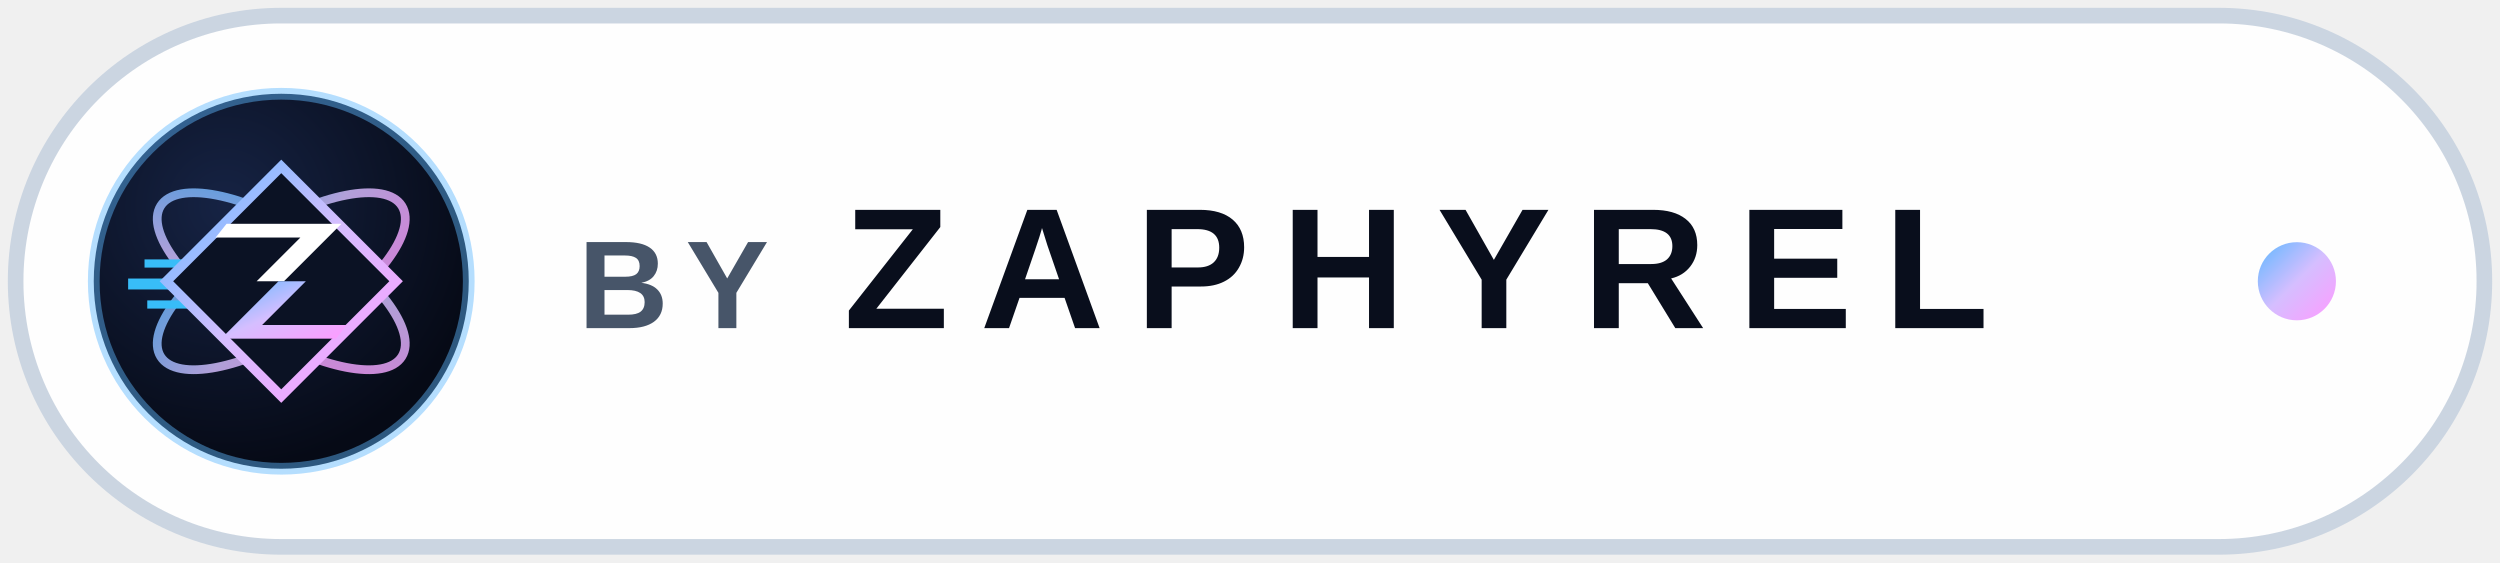
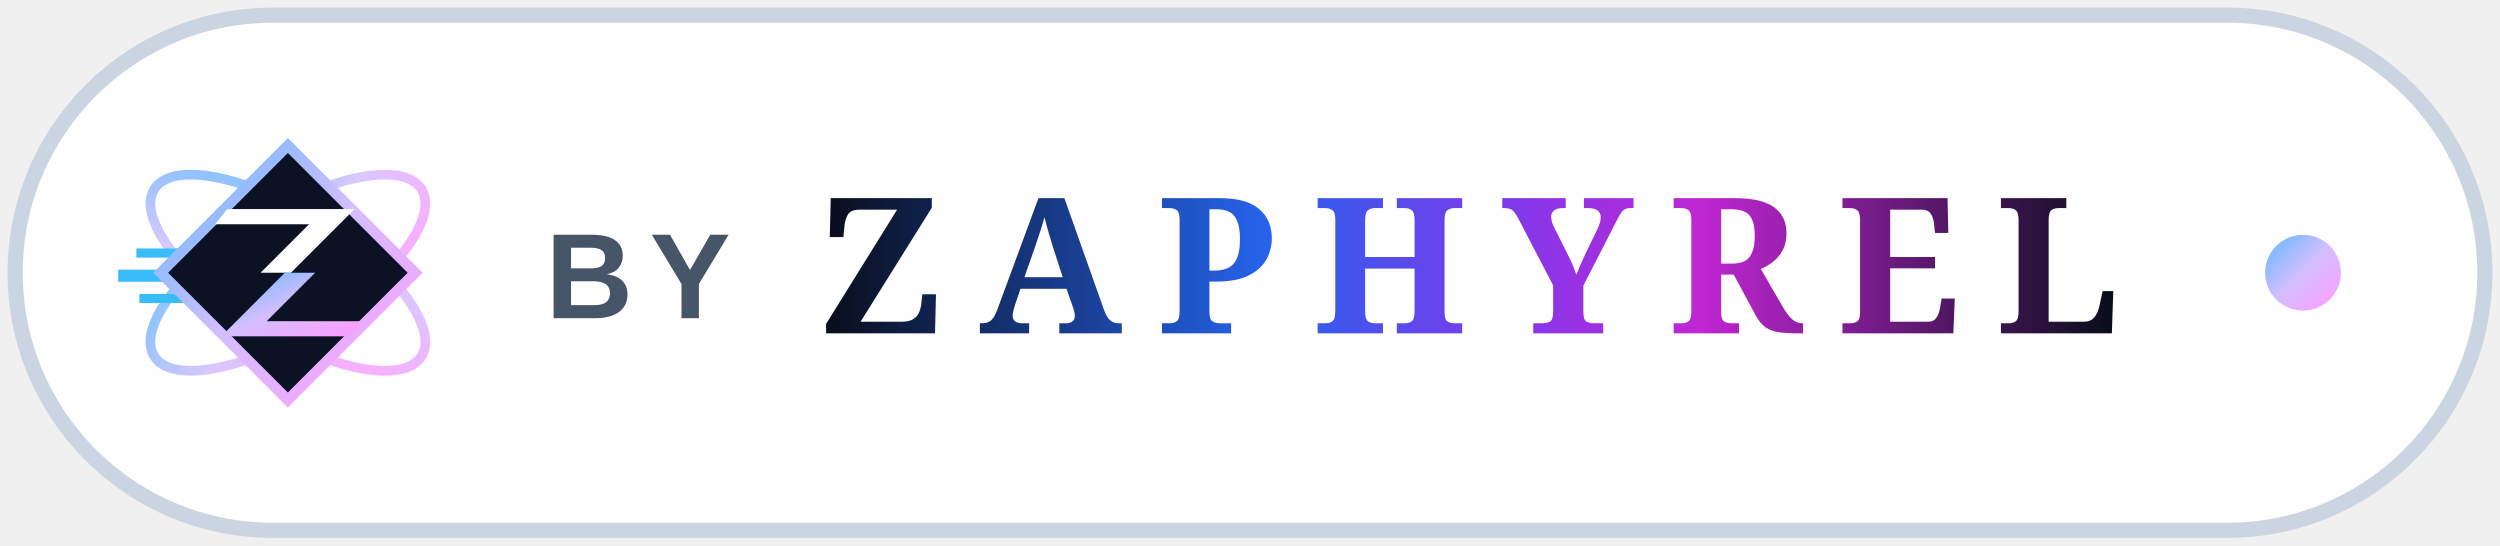
- <svg xmlns="http://www.w3.org/2000/svg" viewBox="0 0 320 72" width="320" height="72" role="img" aria-label="by ZAPHYREL">
+ <svg xmlns="http://www.w3.org/2000/svg" viewBox="0 0 330 72" width="330" height="72" role="img" aria-label="by ZAPHYREL">
  <defs>
    <linearGradient id="zyPrism_light" x1="0" y1="0" x2="1" y2="1">
      <stop offset="0" stop-color="#5EB8FF" />
      <stop offset="0.5" stop-color="#D5BEFF" />
      <stop offset="1" stop-color="#FF9AFF" />
    </linearGradient>
-     <radialGradient id="zySock_light" cx="35%" cy="30%" r="70%">
-       <stop offset="0" stop-color="#162344" />
-       <stop offset="1" stop-color="#060A16" />
-     </radialGradient>
+     <linearGradient id="zyTextGrad_light" x1="0" y1="0" x2="1" y2="0">
+       <stop offset="0" stop-color="#090E1C" />
+       <stop offset="0.34" stop-color="#2563EB" />
+       <stop offset="0.52" stop-color="#7C3AED" />
+       <stop offset="0.68" stop-color="#C026D3" />
+       <stop offset="1" stop-color="#090E1C" />
+     </linearGradient>
  </defs>
-   <rect x="2" y="2" width="316" height="68" rx="34" fill="rgba(255,255,255,0.92)" stroke="#CBD5E1" stroke-width="2" />
-   <circle cx="36" cy="36" r="24" fill="url(#zySock_light)" stroke="#5EB8FF" stroke-opacity="0.45" stroke-width="1.5" />
-   <g transform="translate(15,15) scale(0.35)">
-     <g fill="none" stroke="url(#zyPrism_light)" stroke-width="3.2" opacity="0.82">
+   <rect x="2" y="2" width="326" height="68" rx="34" fill="rgba(255,255,255,0.92)" stroke="#CBD5E1" stroke-width="2" />
+   <g transform="translate(14,12) scale(0.40)">
+     <g fill="none" stroke="url(#zyPrism_light)" stroke-width="3.2" opacity="0.86">
      <ellipse cx="60" cy="60" rx="52" ry="20" transform="rotate(-32 60 60)" />
      <ellipse cx="60" cy="60" rx="52" ry="20" transform="rotate(32 60 60)" />
    </g>
    <path d="M10 52H26L23 55H10ZM4 59H28L25 63H4ZM11 67H30L27 70H11Z" fill="#38BDF8" />
    <polygon points="60,18 102,60 60,102 18,60" fill="#0B1224" stroke="url(#zyPrism_light)" stroke-width="3.5" />
    <path d="M40 39H82L61 60H51L67 44H36Z" fill="#FFFFFF" />
    <path d="M80 81H38L59 60H69L53 76H84Z" fill="url(#zyPrism_light)" />
  </g>
-   <text x="74" y="42" font-family="Outfit, Segoe UI, Arial, sans-serif" font-size="16" font-weight="600" letter-spacing="2.2" fill="#475569">BY</text>
-   <text x="108" y="42" font-family="Outfit, Segoe UI, Arial, sans-serif" font-size="22" font-weight="800" letter-spacing="4" fill="#090E1C">ZAPHYREL</text>
-   <circle cx="294" cy="36" r="5" fill="url(#zyPrism_light)" />
+   <text x="72" y="42" font-family="Outfit, Segoe UI, Arial, sans-serif" font-size="16" font-weight="600" letter-spacing="2.2" fill="#475569">BY</text>
+   <text x="108" y="44" font-family="'Cormorant Garamond', Georgia, serif" font-size="25" font-weight="600" letter-spacing="4.6" fill="url(#zyTextGrad_light)">ZAPHYREL</text>
+   <circle cx="304" cy="36" r="5" fill="url(#zyPrism_light)" />
</svg>
